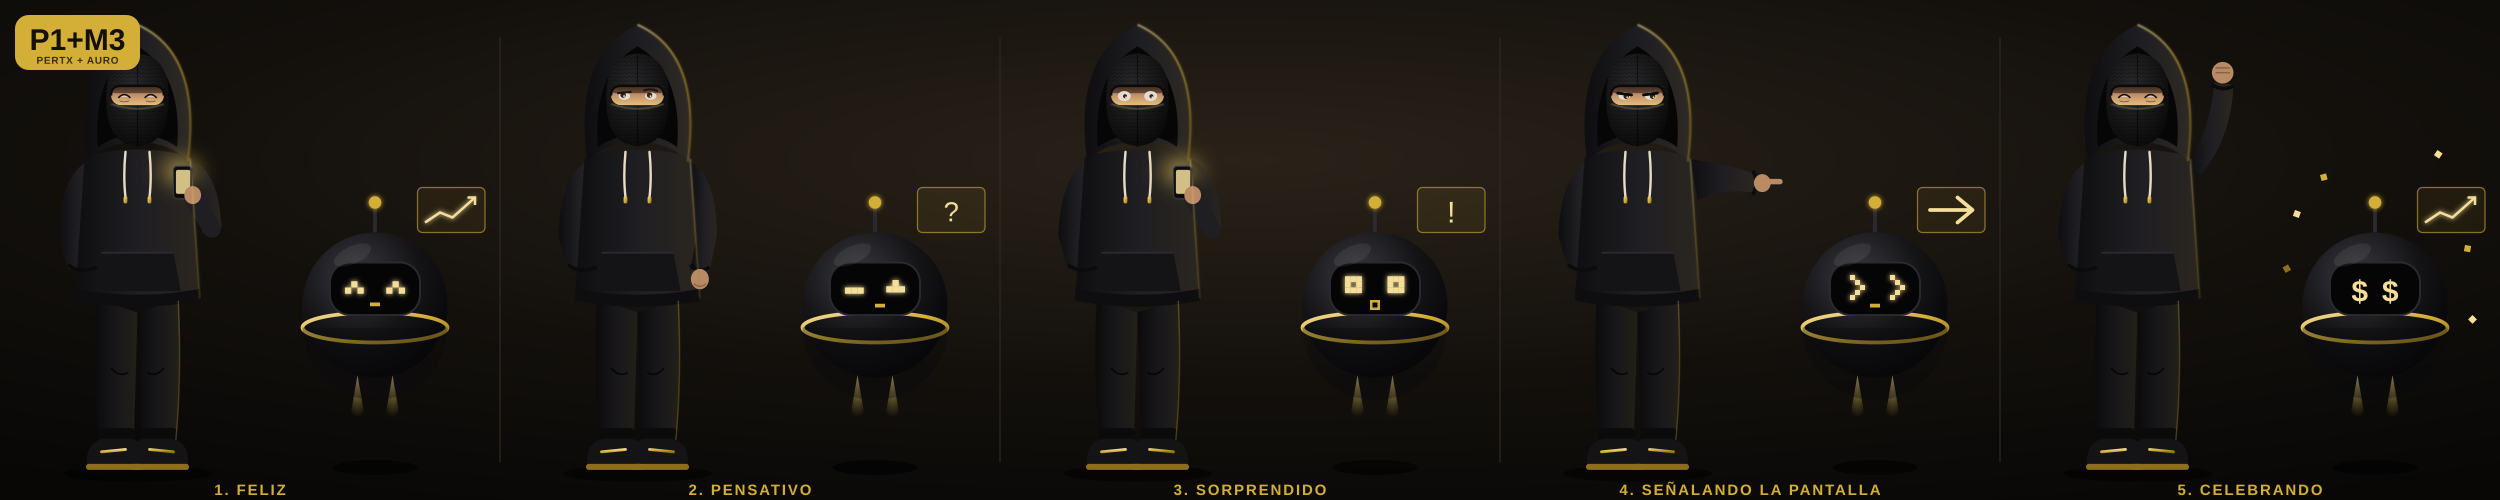
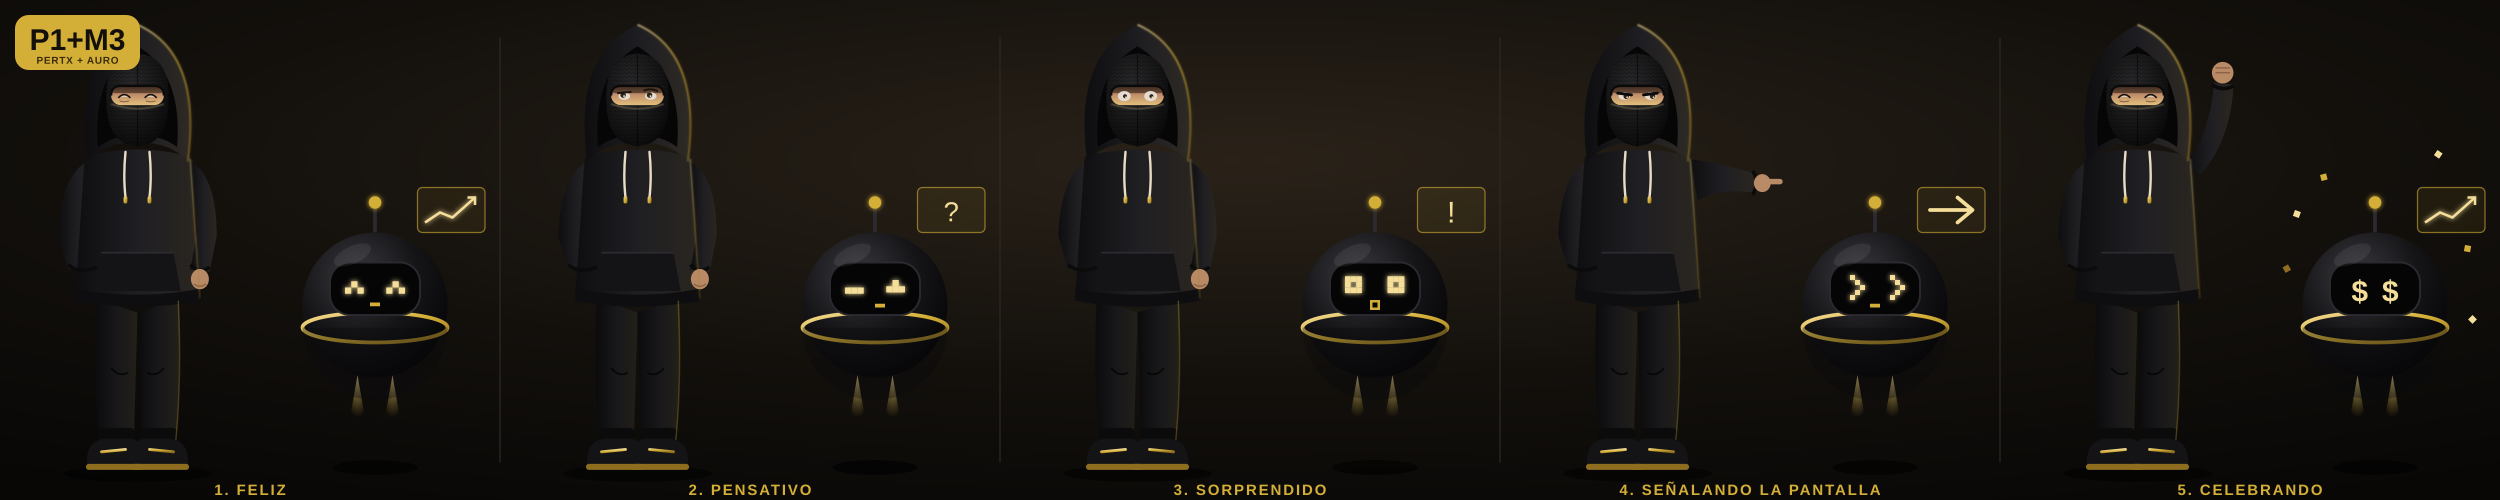
<svg xmlns="http://www.w3.org/2000/svg" viewBox="0 0 2000 400" width="2000" height="400">
  <defs>
    <radialGradient id="feglow" cx="50%" cy="50%" r="50%">
      <stop offset="0" stop-color="#F5DE9A" stop-opacity=".75" />
      <stop offset=".45" stop-color="#D4AF37" stop-opacity=".35" />
      <stop offset="1" stop-color="#D4AF37" stop-opacity="0" />
    </radialGradient>
    <linearGradient id="fehood" x1="0" y1="0" x2="1" y2="0">
      <stop offset="0" stop-color="#0E0E10" />
      <stop offset=".55" stop-color="#1F1E22" />
      <stop offset="1" stop-color="#2E2A24" />
    </linearGradient>
    <linearGradient id="febody" x1="0" y1="0" x2="1" y2="0">
      <stop offset="0" stop-color="#0E0E10" />
      <stop offset=".5" stop-color="#1F1E22" />
      <stop offset="1" stop-color="#2A2620" />
    </linearGradient>
    <linearGradient id="felegs" x1="0" y1="0" x2="1" y2="0">
      <stop offset="0" stop-color="#0B0B0C" />
      <stop offset=".5" stop-color="#18171A" />
      <stop offset="1" stop-color="#232019" />
    </linearGradient>
    <radialGradient id="femask" cx="42%" cy="35%" r="70%">
      <stop offset="0" stop-color="#2C2C2E" />
      <stop offset="1" stop-color="#0B0B0C" />
    </radialGradient>
    <linearGradient id="feskin" x1="0" y1="0" x2="0" y2="1">
      <stop offset="0" stop-color="#5A3C2A" />
      <stop offset=".45" stop-color="#C08E6A" />
      <stop offset="1" stop-color="#E2BE7A" />
    </linearGradient>
    <linearGradient id="fegold" x1="0" y1="0" x2="1" y2="1">
      <stop offset="0" stop-color="#F5DE9A" />
      <stop offset=".5" stop-color="#D4AF37" />
      <stop offset="1" stop-color="#8E6E1E" />
    </linearGradient>
    <pattern id="feknit" width="4" height="3.2" patternUnits="userSpaceOnUse">
      <path d="M0 1.6 Q1 0 2 1.6 T4 1.6" stroke="#000" stroke-opacity=".5" fill="none" stroke-width=".7" />
    </pattern>
    <filter id="feb1">
      <feGaussianBlur stdDeviation="1" />
    </filter>
    <filter id="feb6" x="-50%" y="-50%" width="200%" height="200%">
      <feGaussianBlur stdDeviation="6" />
    </filter>
    <radialGradient id="febg" cx="50%" cy="32%" r="80%">
      <stop offset="0" stop-color="#2A2219" />
      <stop offset=".55" stop-color="#13100C" />
      <stop offset="1" stop-color="#080706" />
    </radialGradient>
  </defs>
  <rect width="2000" height="400" fill="url(#febg)" />
  <path d="M0 378 H2000" stroke="url(#fegold)" stroke-width=".8" opacity=".35" />
  <g transform="translate(0 0)">
    <g transform="translate(14 14) scale(.96)">
      <ellipse cx="100" cy="380" rx="62" ry="7" fill="#000" opacity=".55" />
      <path d="M66 234 Q63 300 68 352 L97 352 L100 246 Z" fill="url(#felegs)" />
      <path d="M134 234 Q137 300 132 352 L103 352 L100 246 Z" fill="url(#felegs)" />
      <path d="M78 292 Q84 300 92 296 M122 292 Q116 300 108 296" stroke="#000" stroke-width="1.5" fill="none" opacity=".7" />
      <rect x="67" y="342" width="31" height="11" rx="4" fill="#0B0B0C" />
      <rect x="102" y="342" width="31" height="11" rx="4" fill="#0B0B0C" />
      <path d="M58 375 Q56 352 74 351 L95 351 Q104 353 104 365 L104 377 L58 377 Z" fill="#141416" />
      <path d="M142 375 Q144 352 126 351 L105 351 Q96 353 96 365 L96 377 L142 377 Z" fill="#141416" />
      <rect x="57" y="372" width="48" height="5" rx="2.5" fill="#8E6E1E" />
      <rect x="95" y="372" width="48" height="5" rx="2.5" fill="#8E6E1E" />
      <path d="M70 362 L90 360 M130 362 L110 360" stroke="url(#fegold)" stroke-width="2.4" stroke-linecap="round" />
      <path d="M58 120 Q36 132 34 182 L42 210 L66 208 L60 178 Z" fill="url(#febody)" />
      <path d="M56 116 Q100 104 144 116 L152 234 Q100 244 48 234 Z" fill="url(#febody)" />
      <path d="M70 196 L130 196 L136 228 L64 228 Z" fill="#141416" />
      <path d="M70 196 L130 196" stroke="#2C2A30" stroke-width="1.5" />
      <path d="M48 226 Q100 236 152 226 L152 236 Q100 246 48 236 Z" fill="#0E0E10" />
      <path d="M42 206 Q52 214 66 208" stroke="#0B0B0C" stroke-width="3" fill="none" />
      <path d="M90 112 Q88 132 90 150 M110 112 Q112 132 110 150" stroke="#E8DCC4" stroke-width="2" fill="none" stroke-linecap="round" />
      <rect x="88.4" y="149" width="3.2" height="6" rx="1.4" fill="url(#fegold)" />
      <rect x="108.4" y="149" width="3.2" height="6" rx="1.4" fill="url(#fegold)" />
      <path d="M58 120 Q46 30 100 6 Q154 30 142 120 Q128 104 100 104 Q72 104 58 120 Z" fill="url(#fehood)" />
      <path d="M67 108 Q62 46 100 24 Q138 46 133 108 Q120 98 100 98 Q80 98 67 108 Z" fill="#060607" />
      <path d="M74 68 Q73 32 100 30 Q127 32 126 68 Q126 96 112 104 Q100 110 88 104 Q74 96 74 68 Z" fill="url(#femask)" />
      <path d="M74 68 Q73 32 100 30 Q127 32 126 68 Q126 96 112 104 Q100 110 88 104 Q74 96 74 68 Z" fill="url(#feknit)" />
      <path d="M100 31 L100 57 M100 74 L100 108" stroke="#000" stroke-width="1" opacity=".5" />
      <rect x="78" y="57" width="44" height="16" rx="8" fill="url(#feskin)" />
      <rect x="78" y="57" width="44" height="6" rx="3" fill="#2A1C14" opacity=".55" />
      <path d="M84 67 Q89 61.5 94 67 Q89 65 84 67 Z" fill="#E4DCD2" />
      <path d="M84 67 Q89 61.5 94 67" stroke="#1A120D" stroke-width="1.4" fill="none" />
      <path d="M85 69.5 Q89 71 93 69.5" stroke="#8A6248" stroke-width=".9" fill="none" />
      <path d="M106 67 Q111 61.5 116 67 Q111 65 106 67 Z" fill="#E4DCD2" />
      <path d="M106 67 Q111 61.5 116 67" stroke="#1A120D" stroke-width="1.4" fill="none" />
      <path d="M107 69.5 Q111 71 115 69.5" stroke="#8A6248" stroke-width=".9" fill="none" />
      <path d="M78 65 Q78 57 86 57 L114 57 Q122 57 122 65" stroke="#0A0A0B" stroke-width="2" fill="none" />
-       <path d="M144 118 Q168 128 170 176 L154 180 L148 150 Z" fill="url(#febody)" />
-       <path d="M162 176 L146 150" stroke="#1F1E22" stroke-width="15" stroke-linecap="round" />
-       <ellipse cx="136" cy="128" rx="26" ry="20" fill="url(#feglow)" filter="url(#feb6)" />
-       <rect x="130" y="124" width="16" height="27" rx="3" fill="#0B0B0C" stroke="#3A3640" stroke-width="1" />
-       <rect x="132" y="127" width="12" height="20" rx="1.5" fill="#F5DE9A" opacity=".85" />
-       <ellipse cx="146" cy="148" rx="7" ry="7.5" fill="#B98A66" />
+       <path d="M144 120 Q166 132 166 182 L160 212 L144 210 L150 178 Z" fill="url(#febody)" />
+       <path d="M144 206 Q152 214 160 208" stroke="#0B0B0C" stroke-width="3" fill="none" />
+       <ellipse cx="152" cy="218" rx="7.5" ry="8.5" fill="#B98A66" />
+       <path d="M147 222 Q152 226 157 222" stroke="#8A6248" stroke-width="1.2" fill="none" />
      <path d="M142 120 Q154 30 100 6" stroke="url(#fegold)" stroke-width="1.8" fill="none" opacity=".6" filter="url(#feb1)" />
      <path d="M144 118 L152 234" stroke="url(#fegold)" stroke-width="1.4" opacity=".35" filter="url(#feb1)" />
      <path d="M134 236 Q137 300 132 352" stroke="url(#fegold)" stroke-width="1.2" fill="none" opacity=".3" />
      <path d="M78 72 Q100 80 122 72" stroke="#F5DE9A" stroke-width="1.2" fill="none" opacity=".35" filter="url(#feb1)" />
    </g>
    <defs>
      <radialGradient id="feorb" cx="38%" cy="30%" r="75%">
        <stop offset="0" stop-color="#3A393E" />
        <stop offset=".55" stop-color="#151417" />
        <stop offset="1" stop-color="#050506" />
      </radialGradient>
      <radialGradient id="fethr" cx="50%" cy="0%" r="100%">
        <stop offset="0" stop-color="#F5DE9A" />
        <stop offset="1" stop-color="#D4AF37" stop-opacity="0" />
      </radialGradient>
      <filter id="feag" x="-60%" y="-60%" width="220%" height="220%">
        <feGaussianBlur stdDeviation="2" result="b" />
        <feMerge>
          <feMergeNode in="b" />
          <feMergeNode in="SourceGraphic" />
        </feMerge>
      </filter>
    </defs>
    <ellipse cx="300" cy="374" rx="34" ry="6" fill="#000" opacity=".6" />
    <path d="M286 300 L280 334 L292 334 Z" fill="url(#fethr)" opacity=".8" />
    <path d="M314 300 L308 334 L320 334 Z" fill="url(#fethr)" opacity=".8" />
    <path d="M300 186 L300 166" stroke="#2C2A30" stroke-width="3" />
    <circle cx="300" cy="162" r="5" fill="#D4AF37" filter="url(#feag)" />
    <circle cx="300" cy="244" r="58" fill="url(#feorb)" />
    <ellipse cx="300" cy="262" rx="58" ry="12" fill="none" stroke="url(#fegold)" stroke-width="3" />
    <path d="M242 262 A58 58 0 0 0 358 262" fill="#0A0A0B" opacity=".35" />
    <rect x="264" y="210" width="72" height="42" rx="16" fill="#050506" stroke="#2C2A30" stroke-width="1.5" />
    <g fill="#F5DE9A" filter="url(#feag)">
      <rect x="276" y="230" width="5" height="5" />
      <rect x="281" y="225" width="5" height="5" />
      <rect x="286" y="230" width="5" height="5" />
      <rect x="309" y="230" width="5" height="5" />
      <rect x="314" y="225" width="5" height="5" />
      <rect x="319" y="230" width="5" height="5" />
    </g>
    <rect x="296" y="242" width="8" height="3" fill="#D4AF37" />
    <ellipse cx="282" cy="204" rx="16" ry="7" fill="#FFFFFF" opacity=".07" transform="rotate(-25 282 204)" />
    <g transform="translate(334 150)">
      <rect x="0" y="0" width="54" height="36" rx="4" fill="#D4AF37" fill-opacity=".08" stroke="#D4AF37" stroke-opacity=".6" />
      <path d="M6 28 L18 20 L28 24 L46 8" stroke="#F5DE9A" stroke-width="2" fill="none" filter="url(#feag)" />
      <path d="M40 8 L46 8 L46 14" stroke="#F5DE9A" stroke-width="2" fill="none" />
    </g>
    <text x="200" y="396" font-family="Arial, Helvetica, sans-serif" font-size="12" font-weight="700" fill="#D4AF37" text-anchor="middle" letter-spacing="1.5">1. FELIZ</text>
  </g>
  <g transform="translate(400 0)">
    <g transform="translate(14 14) scale(.96)">
      <ellipse cx="100" cy="380" rx="62" ry="7" fill="#000" opacity=".55" />
      <path d="M66 234 Q63 300 68 352 L97 352 L100 246 Z" fill="url(#felegs)" />
      <path d="M134 234 Q137 300 132 352 L103 352 L100 246 Z" fill="url(#felegs)" />
      <path d="M78 292 Q84 300 92 296 M122 292 Q116 300 108 296" stroke="#000" stroke-width="1.5" fill="none" opacity=".7" />
      <rect x="67" y="342" width="31" height="11" rx="4" fill="#0B0B0C" />
      <rect x="102" y="342" width="31" height="11" rx="4" fill="#0B0B0C" />
      <path d="M58 375 Q56 352 74 351 L95 351 Q104 353 104 365 L104 377 L58 377 Z" fill="#141416" />
      <path d="M142 375 Q144 352 126 351 L105 351 Q96 353 96 365 L96 377 L142 377 Z" fill="#141416" />
      <rect x="57" y="372" width="48" height="5" rx="2.5" fill="#8E6E1E" />
      <rect x="95" y="372" width="48" height="5" rx="2.5" fill="#8E6E1E" />
      <path d="M70 362 L90 360 M130 362 L110 360" stroke="url(#fegold)" stroke-width="2.4" stroke-linecap="round" />
      <path d="M58 120 Q36 132 34 182 L42 210 L66 208 L60 178 Z" fill="url(#febody)" />
      <path d="M56 116 Q100 104 144 116 L152 234 Q100 244 48 234 Z" fill="url(#febody)" />
      <path d="M70 196 L130 196 L136 228 L64 228 Z" fill="#141416" />
      <path d="M70 196 L130 196" stroke="#2C2A30" stroke-width="1.5" />
      <path d="M48 226 Q100 236 152 226 L152 236 Q100 246 48 236 Z" fill="#0E0E10" />
      <path d="M42 206 Q52 214 66 208" stroke="#0B0B0C" stroke-width="3" fill="none" />
      <path d="M90 112 Q88 132 90 150 M110 112 Q112 132 110 150" stroke="#E8DCC4" stroke-width="2" fill="none" stroke-linecap="round" />
      <rect x="88.4" y="149" width="3.2" height="6" rx="1.4" fill="url(#fegold)" />
      <rect x="108.4" y="149" width="3.2" height="6" rx="1.4" fill="url(#fegold)" />
      <path d="M58 120 Q46 30 100 6 Q154 30 142 120 Q128 104 100 104 Q72 104 58 120 Z" fill="url(#fehood)" />
      <path d="M67 108 Q62 46 100 24 Q138 46 133 108 Q120 98 100 98 Q80 98 67 108 Z" fill="#060607" />
      <path d="M74 68 Q73 32 100 30 Q127 32 126 68 Q126 96 112 104 Q100 110 88 104 Q74 96 74 68 Z" fill="url(#femask)" />
      <path d="M74 68 Q73 32 100 30 Q127 32 126 68 Q126 96 112 104 Q100 110 88 104 Q74 96 74 68 Z" fill="url(#feknit)" />
      <path d="M100 31 L100 57 M100 74 L100 108" stroke="#000" stroke-width="1" opacity=".5" />
      <rect x="78" y="57" width="44" height="16" rx="8" fill="url(#feskin)" />
      <rect x="78" y="57" width="44" height="6" rx="3" fill="#2A1C14" opacity=".55" />
      <ellipse cx="89" cy="65.5" rx="4.8" ry="3.1" fill="#E4DCD2" />
      <circle cx="88.0" cy="64.6" r="2.3" fill="#2E2219" />
      <circle cx="88.8" cy="65.5" r=".8" fill="#F5DE9A" />
      <ellipse cx="111" cy="65.5" rx="4.8" ry="3.1" fill="#E4DCD2" />
      <circle cx="110.0" cy="64.6" r="2.3" fill="#2E2219" />
      <circle cx="110.8" cy="65.5" r=".8" fill="#F5DE9A" />
      <path d="M83 63 L95 62 M105 61 Q111 58.5 117 61.5" stroke="#1A120D" stroke-width="1.6" fill="none" />
      <path d="M78 65 Q78 57 86 57 L114 57 Q122 57 122 65" stroke="#0A0A0B" stroke-width="2" fill="none" />
      <path d="M144 120 Q166 132 166 182 L160 212 L144 210 L150 178 Z" fill="url(#febody)" />
      <path d="M144 206 Q152 214 160 208" stroke="#0B0B0C" stroke-width="3" fill="none" />
      <ellipse cx="152" cy="218" rx="7.5" ry="8.5" fill="#B98A66" />
      <path d="M147 222 Q152 226 157 222" stroke="#8A6248" stroke-width="1.2" fill="none" />
      <path d="M142 120 Q154 30 100 6" stroke="url(#fegold)" stroke-width="1.8" fill="none" opacity=".6" filter="url(#feb1)" />
      <path d="M144 118 L152 234" stroke="url(#fegold)" stroke-width="1.4" opacity=".35" filter="url(#feb1)" />
      <path d="M134 236 Q137 300 132 352" stroke="url(#fegold)" stroke-width="1.2" fill="none" opacity=".3" />
      <path d="M78 72 Q100 80 122 72" stroke="#F5DE9A" stroke-width="1.2" fill="none" opacity=".35" filter="url(#feb1)" />
    </g>
    <defs>
      <radialGradient id="feorb" cx="38%" cy="30%" r="75%">
        <stop offset="0" stop-color="#3A393E" />
        <stop offset=".55" stop-color="#151417" />
        <stop offset="1" stop-color="#050506" />
      </radialGradient>
      <radialGradient id="fethr" cx="50%" cy="0%" r="100%">
        <stop offset="0" stop-color="#F5DE9A" />
        <stop offset="1" stop-color="#D4AF37" stop-opacity="0" />
      </radialGradient>
      <filter id="feag" x="-60%" y="-60%" width="220%" height="220%">
        <feGaussianBlur stdDeviation="2" result="b" />
        <feMerge>
          <feMergeNode in="b" />
          <feMergeNode in="SourceGraphic" />
        </feMerge>
      </filter>
    </defs>
    <ellipse cx="300" cy="374" rx="34" ry="6" fill="#000" opacity=".6" />
    <path d="M286 300 L280 334 L292 334 Z" fill="url(#fethr)" opacity=".8" />
    <path d="M314 300 L308 334 L320 334 Z" fill="url(#fethr)" opacity=".8" />
    <path d="M300 186 L300 166" stroke="#2C2A30" stroke-width="3" />
    <circle cx="300" cy="162" r="5" fill="#D4AF37" filter="url(#feag)" />
    <circle cx="300" cy="244" r="58" fill="url(#feorb)" />
    <ellipse cx="300" cy="262" rx="58" ry="12" fill="none" stroke="url(#fegold)" stroke-width="3" />
    <path d="M242 262 A58 58 0 0 0 358 262" fill="#0A0A0B" opacity=".35" />
    <rect x="264" y="210" width="72" height="42" rx="16" fill="#050506" stroke="#2C2A30" stroke-width="1.5" />
    <g fill="#F5DE9A" filter="url(#feag)">
      <rect x="276" y="230" width="5" height="5" />
      <rect x="281" y="230" width="5" height="5" />
      <rect x="286" y="230" width="5" height="5" />
      <rect x="314" y="224" width="5" height="5" />
      <rect x="309" y="229" width="5" height="5" />
      <rect x="314" y="229" width="5" height="5" />
      <rect x="319" y="229" width="5" height="5" />
    </g>
    <rect x="300" y="243" width="8" height="3" fill="#D4AF37" />
    <ellipse cx="282" cy="204" rx="16" ry="7" fill="#FFFFFF" opacity=".07" transform="rotate(-25 282 204)" />
    <g transform="translate(334 150)">
      <rect x="0" y="0" width="54" height="36" rx="4" fill="#D4AF37" fill-opacity=".08" stroke="#D4AF37" stroke-opacity=".6" />
      <text x="27" y="27" font-family="Arial Black, Arial, sans-serif" font-size="22" fill="#F5DE9A" text-anchor="middle">?</text>
    </g>
    <text x="200" y="396" font-family="Arial, Helvetica, sans-serif" font-size="12" font-weight="700" fill="#D4AF37" text-anchor="middle" letter-spacing="1.5">2. PENSATIVO</text>
  </g>
  <path d="M400 30 V370" stroke="#2E281E" stroke-width="1" />
  <g transform="translate(800 0)">
    <g transform="translate(14 14) scale(.96)">
      <ellipse cx="100" cy="380" rx="62" ry="7" fill="#000" opacity=".55" />
      <path d="M66 234 Q63 300 68 352 L97 352 L100 246 Z" fill="url(#felegs)" />
      <path d="M134 234 Q137 300 132 352 L103 352 L100 246 Z" fill="url(#felegs)" />
      <path d="M78 292 Q84 300 92 296 M122 292 Q116 300 108 296" stroke="#000" stroke-width="1.5" fill="none" opacity=".7" />
      <rect x="67" y="342" width="31" height="11" rx="4" fill="#0B0B0C" />
      <rect x="102" y="342" width="31" height="11" rx="4" fill="#0B0B0C" />
      <path d="M58 375 Q56 352 74 351 L95 351 Q104 353 104 365 L104 377 L58 377 Z" fill="#141416" />
      <path d="M142 375 Q144 352 126 351 L105 351 Q96 353 96 365 L96 377 L142 377 Z" fill="#141416" />
      <rect x="57" y="372" width="48" height="5" rx="2.5" fill="#8E6E1E" />
      <rect x="95" y="372" width="48" height="5" rx="2.5" fill="#8E6E1E" />
      <path d="M70 362 L90 360 M130 362 L110 360" stroke="url(#fegold)" stroke-width="2.4" stroke-linecap="round" />
      <path d="M58 120 Q36 132 34 182 L42 210 L66 208 L60 178 Z" fill="url(#febody)" />
      <path d="M56 116 Q100 104 144 116 L152 234 Q100 244 48 234 Z" fill="url(#febody)" />
      <path d="M70 196 L130 196 L136 228 L64 228 Z" fill="#141416" />
      <path d="M70 196 L130 196" stroke="#2C2A30" stroke-width="1.5" />
      <path d="M48 226 Q100 236 152 226 L152 236 Q100 246 48 236 Z" fill="#0E0E10" />
      <path d="M42 206 Q52 214 66 208" stroke="#0B0B0C" stroke-width="3" fill="none" />
      <path d="M90 112 Q88 132 90 150 M110 112 Q112 132 110 150" stroke="#E8DCC4" stroke-width="2" fill="none" stroke-linecap="round" />
      <rect x="88.4" y="149" width="3.2" height="6" rx="1.4" fill="url(#fegold)" />
      <rect x="108.4" y="149" width="3.2" height="6" rx="1.4" fill="url(#fegold)" />
      <path d="M58 120 Q46 30 100 6 Q154 30 142 120 Q128 104 100 104 Q72 104 58 120 Z" fill="url(#fehood)" />
      <path d="M67 108 Q62 46 100 24 Q138 46 133 108 Q120 98 100 98 Q80 98 67 108 Z" fill="#060607" />
      <path d="M74 68 Q73 32 100 30 Q127 32 126 68 Q126 96 112 104 Q100 110 88 104 Q74 96 74 68 Z" fill="url(#femask)" />
      <path d="M74 68 Q73 32 100 30 Q127 32 126 68 Q126 96 112 104 Q100 110 88 104 Q74 96 74 68 Z" fill="url(#feknit)" />
      <path d="M100 31 L100 57 M100 74 L100 108" stroke="#000" stroke-width="1" opacity=".5" />
      <rect x="78" y="57" width="44" height="16" rx="8" fill="url(#feskin)" />
      <rect x="78" y="57" width="44" height="6" rx="3" fill="#2A1C14" opacity=".55" />
      <ellipse cx="89" cy="65.5" rx="5.4" ry="4.2" fill="#E4DCD2" />
      <circle cx="89.6" cy="65.6" r="1.7" fill="#2E2219" />
      <circle cx="90.4" cy="66.5" r=".8" fill="#F5DE9A" />
      <ellipse cx="111" cy="65.5" rx="5.4" ry="4.2" fill="#E4DCD2" />
      <circle cx="111.6" cy="65.6" r="1.7" fill="#2E2219" />
      <circle cx="112.4" cy="66.5" r=".8" fill="#F5DE9A" />
      <path d="M78 65 Q78 57 86 57 L114 57 Q122 57 122 65" stroke="#0A0A0B" stroke-width="2" fill="none" />
-       <path d="M144 118 Q168 128 170 176 L154 180 L148 150 Z" fill="url(#febody)" />
-       <path d="M162 176 L146 150" stroke="#1F1E22" stroke-width="15" stroke-linecap="round" />
-       <ellipse cx="136" cy="128" rx="26" ry="20" fill="url(#feglow)" filter="url(#feb6)" />
-       <rect x="130" y="124" width="16" height="27" rx="3" fill="#0B0B0C" stroke="#3A3640" stroke-width="1" />
-       <rect x="132" y="127" width="12" height="20" rx="1.5" fill="#F5DE9A" opacity=".85" />
-       <ellipse cx="146" cy="148" rx="7" ry="7.5" fill="#B98A66" />
+       <path d="M144 120 Q166 132 166 182 L160 212 L144 210 L150 178 Z" fill="url(#febody)" />
+       <path d="M144 206 Q152 214 160 208" stroke="#0B0B0C" stroke-width="3" fill="none" />
+       <ellipse cx="152" cy="218" rx="7.5" ry="8.5" fill="#B98A66" />
+       <path d="M147 222 Q152 226 157 222" stroke="#8A6248" stroke-width="1.2" fill="none" />
      <path d="M142 120 Q154 30 100 6" stroke="url(#fegold)" stroke-width="1.8" fill="none" opacity=".6" filter="url(#feb1)" />
      <path d="M144 118 L152 234" stroke="url(#fegold)" stroke-width="1.4" opacity=".35" filter="url(#feb1)" />
      <path d="M134 236 Q137 300 132 352" stroke="url(#fegold)" stroke-width="1.2" fill="none" opacity=".3" />
      <path d="M78 72 Q100 80 122 72" stroke="#F5DE9A" stroke-width="1.2" fill="none" opacity=".35" filter="url(#feb1)" />
    </g>
    <defs>
      <radialGradient id="feorb" cx="38%" cy="30%" r="75%">
        <stop offset="0" stop-color="#3A393E" />
        <stop offset=".55" stop-color="#151417" />
        <stop offset="1" stop-color="#050506" />
      </radialGradient>
      <radialGradient id="fethr" cx="50%" cy="0%" r="100%">
        <stop offset="0" stop-color="#F5DE9A" />
        <stop offset="1" stop-color="#D4AF37" stop-opacity="0" />
      </radialGradient>
      <filter id="feag" x="-60%" y="-60%" width="220%" height="220%">
        <feGaussianBlur stdDeviation="2" result="b" />
        <feMerge>
          <feMergeNode in="b" />
          <feMergeNode in="SourceGraphic" />
        </feMerge>
      </filter>
    </defs>
    <ellipse cx="300" cy="374" rx="34" ry="6" fill="#000" opacity=".6" />
    <path d="M286 300 L280 334 L292 334 Z" fill="url(#fethr)" opacity=".8" />
    <path d="M314 300 L308 334 L320 334 Z" fill="url(#fethr)" opacity=".8" />
    <path d="M300 186 L300 166" stroke="#2C2A30" stroke-width="3" />
    <circle cx="300" cy="162" r="5" fill="#D4AF37" filter="url(#feag)" />
    <circle cx="300" cy="244" r="58" fill="url(#feorb)" />
    <ellipse cx="300" cy="262" rx="58" ry="12" fill="none" stroke="url(#fegold)" stroke-width="3" />
    <path d="M242 262 A58 58 0 0 0 358 262" fill="#0A0A0B" opacity=".35" />
    <rect x="264" y="210" width="72" height="42" rx="16" fill="#050506" stroke="#2C2A30" stroke-width="1.5" />
    <g fill="#F5DE9A" filter="url(#feag)">
      <rect x="276.0" y="221.0" width="4.5" height="4.5" />
      <rect x="280.5" y="221.0" width="4.5" height="4.5" />
      <rect x="285.0" y="221.0" width="4.5" height="4.5" />
      <rect x="276.0" y="225.5" width="4.5" height="4.5" />
      <rect x="285.0" y="225.5" width="4.5" height="4.5" />
      <rect x="276.0" y="230.0" width="4.5" height="4.5" />
      <rect x="280.5" y="230.0" width="4.5" height="4.5" />
      <rect x="285.0" y="230.0" width="4.5" height="4.5" />
      <rect x="310.0" y="221.0" width="4.5" height="4.5" />
      <rect x="314.5" y="221.0" width="4.5" height="4.5" />
      <rect x="319.0" y="221.0" width="4.5" height="4.5" />
      <rect x="310.0" y="225.5" width="4.5" height="4.5" />
      <rect x="319.0" y="225.5" width="4.5" height="4.5" />
      <rect x="310.0" y="230.0" width="4.5" height="4.5" />
      <rect x="314.5" y="230.0" width="4.5" height="4.5" />
      <rect x="319.0" y="230.0" width="4.5" height="4.5" />
    </g>
    <rect x="297" y="241" width="6" height="6" fill="none" stroke="#D4AF37" stroke-width="2" />
    <ellipse cx="282" cy="204" rx="16" ry="7" fill="#FFFFFF" opacity=".07" transform="rotate(-25 282 204)" />
    <g transform="translate(334 150)">
      <rect x="0" y="0" width="54" height="36" rx="4" fill="#D4AF37" fill-opacity=".08" stroke="#D4AF37" stroke-opacity=".6" />
      <text x="27" y="28" font-family="Arial Black, Arial, sans-serif" font-size="24" fill="#F5DE9A" text-anchor="middle">!</text>
    </g>
    <text x="200" y="396" font-family="Arial, Helvetica, sans-serif" font-size="12" font-weight="700" fill="#D4AF37" text-anchor="middle" letter-spacing="1.5">3. SORPRENDIDO</text>
  </g>
  <path d="M800 30 V370" stroke="#2E281E" stroke-width="1" />
  <g transform="translate(1200 0)">
    <g transform="translate(14 14) scale(.96)">
      <ellipse cx="100" cy="380" rx="62" ry="7" fill="#000" opacity=".55" />
      <path d="M66 234 Q63 300 68 352 L97 352 L100 246 Z" fill="url(#felegs)" />
      <path d="M134 234 Q137 300 132 352 L103 352 L100 246 Z" fill="url(#felegs)" />
      <path d="M78 292 Q84 300 92 296 M122 292 Q116 300 108 296" stroke="#000" stroke-width="1.5" fill="none" opacity=".7" />
      <rect x="67" y="342" width="31" height="11" rx="4" fill="#0B0B0C" />
      <rect x="102" y="342" width="31" height="11" rx="4" fill="#0B0B0C" />
      <path d="M58 375 Q56 352 74 351 L95 351 Q104 353 104 365 L104 377 L58 377 Z" fill="#141416" />
      <path d="M142 375 Q144 352 126 351 L105 351 Q96 353 96 365 L96 377 L142 377 Z" fill="#141416" />
      <rect x="57" y="372" width="48" height="5" rx="2.5" fill="#8E6E1E" />
      <rect x="95" y="372" width="48" height="5" rx="2.5" fill="#8E6E1E" />
      <path d="M70 362 L90 360 M130 362 L110 360" stroke="url(#fegold)" stroke-width="2.4" stroke-linecap="round" />
      <path d="M58 120 Q36 132 34 182 L42 210 L66 208 L60 178 Z" fill="url(#febody)" />
      <path d="M56 116 Q100 104 144 116 L152 234 Q100 244 48 234 Z" fill="url(#febody)" />
      <path d="M70 196 L130 196 L136 228 L64 228 Z" fill="#141416" />
      <path d="M70 196 L130 196" stroke="#2C2A30" stroke-width="1.5" />
      <path d="M48 226 Q100 236 152 226 L152 236 Q100 246 48 236 Z" fill="#0E0E10" />
      <path d="M42 206 Q52 214 66 208" stroke="#0B0B0C" stroke-width="3" fill="none" />
      <path d="M90 112 Q88 132 90 150 M110 112 Q112 132 110 150" stroke="#E8DCC4" stroke-width="2" fill="none" stroke-linecap="round" />
      <rect x="88.4" y="149" width="3.2" height="6" rx="1.4" fill="url(#fegold)" />
      <rect x="108.4" y="149" width="3.2" height="6" rx="1.4" fill="url(#fegold)" />
      <path d="M58 120 Q46 30 100 6 Q154 30 142 120 Q128 104 100 104 Q72 104 58 120 Z" fill="url(#fehood)" />
      <path d="M67 108 Q62 46 100 24 Q138 46 133 108 Q120 98 100 98 Q80 98 67 108 Z" fill="#060607" />
      <path d="M74 68 Q73 32 100 30 Q127 32 126 68 Q126 96 112 104 Q100 110 88 104 Q74 96 74 68 Z" fill="url(#femask)" />
      <path d="M74 68 Q73 32 100 30 Q127 32 126 68 Q126 96 112 104 Q100 110 88 104 Q74 96 74 68 Z" fill="url(#feknit)" />
      <path d="M100 31 L100 57 M100 74 L100 108" stroke="#000" stroke-width="1" opacity=".5" />
      <rect x="78" y="57" width="44" height="16" rx="8" fill="url(#feskin)" />
      <rect x="78" y="57" width="44" height="6" rx="3" fill="#2A1C14" opacity=".55" />
      <ellipse cx="89" cy="65.5" rx="4.8" ry="3.1" fill="#E4DCD2" />
      <circle cx="90.6" cy="65.6" r="2.3" fill="#2E2219" />
      <circle cx="91.4" cy="66.5" r=".8" fill="#F5DE9A" />
      <ellipse cx="111" cy="65.5" rx="4.8" ry="3.1" fill="#E4DCD2" />
      <circle cx="112.6" cy="65.6" r="2.3" fill="#2E2219" />
      <circle cx="113.4" cy="66.5" r=".8" fill="#F5DE9A" />
      <path d="M83.5 63 L95 64.5 M105 64.5 L116.5 63" stroke="#0A0A0B" stroke-width="2.4" stroke-linecap="round" />
      <path d="M78 65 Q78 57 86 57 L114 57 Q122 57 122 65" stroke="#0A0A0B" stroke-width="2" fill="none" />
      <path d="M144 118 Q172 122 198 130 L198 146 Q172 142 150 152 Z" fill="url(#febody)" />
      <path d="M196 128 Q202 136 196 148" stroke="#0B0B0C" stroke-width="3" fill="none" />
      <ellipse cx="204" cy="138" rx="7" ry="7.5" fill="#B98A66" />
      <rect x="207" y="134.5" width="14" height="4.5" rx="2.2" fill="#B98A66" />
      <path d="M142 120 Q154 30 100 6" stroke="url(#fegold)" stroke-width="1.8" fill="none" opacity=".6" filter="url(#feb1)" />
      <path d="M144 118 L152 234" stroke="url(#fegold)" stroke-width="1.4" opacity=".35" filter="url(#feb1)" />
      <path d="M134 236 Q137 300 132 352" stroke="url(#fegold)" stroke-width="1.2" fill="none" opacity=".3" />
      <path d="M78 72 Q100 80 122 72" stroke="#F5DE9A" stroke-width="1.2" fill="none" opacity=".35" filter="url(#feb1)" />
    </g>
    <defs>
      <radialGradient id="feorb" cx="38%" cy="30%" r="75%">
        <stop offset="0" stop-color="#3A393E" />
        <stop offset=".55" stop-color="#151417" />
        <stop offset="1" stop-color="#050506" />
      </radialGradient>
      <radialGradient id="fethr" cx="50%" cy="0%" r="100%">
        <stop offset="0" stop-color="#F5DE9A" />
        <stop offset="1" stop-color="#D4AF37" stop-opacity="0" />
      </radialGradient>
      <filter id="feag" x="-60%" y="-60%" width="220%" height="220%">
        <feGaussianBlur stdDeviation="2" result="b" />
        <feMerge>
          <feMergeNode in="b" />
          <feMergeNode in="SourceGraphic" />
        </feMerge>
      </filter>
    </defs>
    <ellipse cx="300" cy="374" rx="34" ry="6" fill="#000" opacity=".6" />
    <path d="M286 300 L280 334 L292 334 Z" fill="url(#fethr)" opacity=".8" />
    <path d="M314 300 L308 334 L320 334 Z" fill="url(#fethr)" opacity=".8" />
    <path d="M300 186 L300 166" stroke="#2C2A30" stroke-width="3" />
    <circle cx="300" cy="162" r="5" fill="#D4AF37" filter="url(#feag)" />
    <circle cx="300" cy="244" r="58" fill="url(#feorb)" />
    <ellipse cx="300" cy="262" rx="58" ry="12" fill="none" stroke="url(#fegold)" stroke-width="3" />
    <path d="M242 262 A58 58 0 0 0 358 262" fill="#0A0A0B" opacity=".35" />
    <rect x="264" y="210" width="72" height="42" rx="16" fill="#050506" stroke="#2C2A30" stroke-width="1.5" />
    <g fill="#F5DE9A" filter="url(#feag)">
      <rect x="280" y="220" width="4" height="4" />
      <rect x="284" y="224" width="4" height="4" />
      <rect x="288" y="228" width="4" height="4" />
      <rect x="284" y="232" width="4" height="4" />
      <rect x="280" y="236" width="4" height="4" />
      <rect x="312" y="220" width="4" height="4" />
      <rect x="316" y="224" width="4" height="4" />
      <rect x="320" y="228" width="4" height="4" />
      <rect x="316" y="232" width="4" height="4" />
      <rect x="312" y="236" width="4" height="4" />
    </g>
    <rect x="296" y="243" width="8" height="3" fill="#D4AF37" />
    <ellipse cx="282" cy="204" rx="16" ry="7" fill="#FFFFFF" opacity=".07" transform="rotate(-25 282 204)" />
    <g transform="translate(334 150)">
      <rect x="0" y="0" width="54" height="36" rx="4" fill="#D4AF37" fill-opacity=".08" stroke="#D4AF37" stroke-opacity=".6" />
      <path d="M10 18 H42 M32 8 L44 18 L32 28" stroke="#F5DE9A" stroke-width="3" fill="none" stroke-linecap="round" stroke-linejoin="round" />
    </g>
    <text x="200" y="396" font-family="Arial, Helvetica, sans-serif" font-size="12" font-weight="700" fill="#D4AF37" text-anchor="middle" letter-spacing="1.5">4. SEÑALANDO LA PANTALLA</text>
  </g>
  <path d="M1200 30 V370" stroke="#2E281E" stroke-width="1" />
  <g transform="translate(1600 0)">
    <g transform="translate(14 14) scale(.96)">
      <ellipse cx="100" cy="380" rx="62" ry="7" fill="#000" opacity=".55" />
      <path d="M66 234 Q63 300 68 352 L97 352 L100 246 Z" fill="url(#felegs)" />
      <path d="M134 234 Q137 300 132 352 L103 352 L100 246 Z" fill="url(#felegs)" />
      <path d="M78 292 Q84 300 92 296 M122 292 Q116 300 108 296" stroke="#000" stroke-width="1.5" fill="none" opacity=".7" />
      <rect x="67" y="342" width="31" height="11" rx="4" fill="#0B0B0C" />
      <rect x="102" y="342" width="31" height="11" rx="4" fill="#0B0B0C" />
      <path d="M58 375 Q56 352 74 351 L95 351 Q104 353 104 365 L104 377 L58 377 Z" fill="#141416" />
      <path d="M142 375 Q144 352 126 351 L105 351 Q96 353 96 365 L96 377 L142 377 Z" fill="#141416" />
      <rect x="57" y="372" width="48" height="5" rx="2.5" fill="#8E6E1E" />
      <rect x="95" y="372" width="48" height="5" rx="2.5" fill="#8E6E1E" />
      <path d="M70 362 L90 360 M130 362 L110 360" stroke="url(#fegold)" stroke-width="2.4" stroke-linecap="round" />
      <path d="M58 120 Q36 132 34 182 L42 210 L66 208 L60 178 Z" fill="url(#febody)" />
      <path d="M56 116 Q100 104 144 116 L152 234 Q100 244 48 234 Z" fill="url(#febody)" />
      <path d="M70 196 L130 196 L136 228 L64 228 Z" fill="#141416" />
      <path d="M70 196 L130 196" stroke="#2C2A30" stroke-width="1.5" />
      <path d="M48 226 Q100 236 152 226 L152 236 Q100 246 48 236 Z" fill="#0E0E10" />
      <path d="M42 206 Q52 214 66 208" stroke="#0B0B0C" stroke-width="3" fill="none" />
      <path d="M90 112 Q88 132 90 150 M110 112 Q112 132 110 150" stroke="#E8DCC4" stroke-width="2" fill="none" stroke-linecap="round" />
      <rect x="88.4" y="149" width="3.2" height="6" rx="1.4" fill="url(#fegold)" />
      <rect x="108.4" y="149" width="3.2" height="6" rx="1.4" fill="url(#fegold)" />
      <path d="M58 120 Q46 30 100 6 Q154 30 142 120 Q128 104 100 104 Q72 104 58 120 Z" fill="url(#fehood)" />
      <path d="M67 108 Q62 46 100 24 Q138 46 133 108 Q120 98 100 98 Q80 98 67 108 Z" fill="#060607" />
      <path d="M74 68 Q73 32 100 30 Q127 32 126 68 Q126 96 112 104 Q100 110 88 104 Q74 96 74 68 Z" fill="url(#femask)" />
      <path d="M74 68 Q73 32 100 30 Q127 32 126 68 Q126 96 112 104 Q100 110 88 104 Q74 96 74 68 Z" fill="url(#feknit)" />
      <path d="M100 31 L100 57 M100 74 L100 108" stroke="#000" stroke-width="1" opacity=".5" />
      <rect x="78" y="57" width="44" height="16" rx="8" fill="url(#feskin)" />
      <rect x="78" y="57" width="44" height="6" rx="3" fill="#2A1C14" opacity=".55" />
      <path d="M84 67 Q89 61.5 94 67 Q89 65 84 67 Z" fill="#E4DCD2" />
      <path d="M84 67 Q89 61.5 94 67" stroke="#1A120D" stroke-width="1.4" fill="none" />
      <path d="M85 69.5 Q89 71 93 69.5" stroke="#8A6248" stroke-width=".9" fill="none" />
      <path d="M106 67 Q111 61.5 116 67 Q111 65 106 67 Z" fill="#E4DCD2" />
      <path d="M106 67 Q111 61.5 116 67" stroke="#1A120D" stroke-width="1.4" fill="none" />
      <path d="M107 69.5 Q111 71 115 69.5" stroke="#8A6248" stroke-width=".9" fill="none" />
      <path d="M78 65 Q78 57 86 57 L114 57 Q122 57 122 65" stroke="#0A0A0B" stroke-width="2" fill="none" />
      <path d="M142 120 Q160 96 164 54 L180 56 Q178 102 152 132 Z" fill="url(#febody)" />
      <path d="M162 56 Q171 62 180 57" stroke="#0B0B0C" stroke-width="3" fill="none" />
      <circle cx="171" cy="46" r="9" fill="#B98A66" />
      <path d="M165 42 L177 42 M165 46 L177 46" stroke="#8A6248" stroke-width="1.2" />
      <path d="M142 120 Q154 30 100 6" stroke="url(#fegold)" stroke-width="1.8" fill="none" opacity=".6" filter="url(#feb1)" />
      <path d="M144 118 L152 234" stroke="url(#fegold)" stroke-width="1.4" opacity=".35" filter="url(#feb1)" />
      <path d="M134 236 Q137 300 132 352" stroke="url(#fegold)" stroke-width="1.2" fill="none" opacity=".3" />
      <path d="M78 72 Q100 80 122 72" stroke="#F5DE9A" stroke-width="1.2" fill="none" opacity=".35" filter="url(#feb1)" />
    </g>
    <defs>
      <radialGradient id="feorb" cx="38%" cy="30%" r="75%">
        <stop offset="0" stop-color="#3A393E" />
        <stop offset=".55" stop-color="#151417" />
        <stop offset="1" stop-color="#050506" />
      </radialGradient>
      <radialGradient id="fethr" cx="50%" cy="0%" r="100%">
        <stop offset="0" stop-color="#F5DE9A" />
        <stop offset="1" stop-color="#D4AF37" stop-opacity="0" />
      </radialGradient>
      <filter id="feag" x="-60%" y="-60%" width="220%" height="220%">
        <feGaussianBlur stdDeviation="2" result="b" />
        <feMerge>
          <feMergeNode in="b" />
          <feMergeNode in="SourceGraphic" />
        </feMerge>
      </filter>
    </defs>
    <ellipse cx="300" cy="374" rx="34" ry="6" fill="#000" opacity=".6" />
    <path d="M286 300 L280 334 L292 334 Z" fill="url(#fethr)" opacity=".8" />
    <path d="M314 300 L308 334 L320 334 Z" fill="url(#fethr)" opacity=".8" />
    <path d="M300 186 L300 166" stroke="#2C2A30" stroke-width="3" />
    <circle cx="300" cy="162" r="5" fill="#D4AF37" filter="url(#feag)" />
    <circle cx="300" cy="244" r="58" fill="url(#feorb)" />
    <ellipse cx="300" cy="262" rx="58" ry="12" fill="none" stroke="url(#fegold)" stroke-width="3" />
    <path d="M242 262 A58 58 0 0 0 358 262" fill="#0A0A0B" opacity=".35" />
    <rect x="264" y="210" width="72" height="42" rx="16" fill="#050506" stroke="#2C2A30" stroke-width="1.5" />
    <g fill="#F5DE9A" filter="url(#feag)" />
    <text x="300" y="241" font-family="Consolas, 'Courier New', monospace" font-weight="700" font-size="24" fill="#F5DE9A" text-anchor="middle" letter-spacing="10">$$</text>
    <ellipse cx="282" cy="204" rx="16" ry="7" fill="#FFFFFF" opacity=".07" transform="rotate(-25 282 204)" />
    <g transform="translate(334 150)">
      <rect x="0" y="0" width="54" height="36" rx="4" fill="#D4AF37" fill-opacity=".08" stroke="#D4AF37" stroke-opacity=".6" />
      <path d="M6 28 L18 20 L28 24 L46 8" stroke="#F5DE9A" stroke-width="2" fill="none" filter="url(#feag)" />
      <path d="M40 8 L46 8 L46 14" stroke="#F5DE9A" stroke-width="2" fill="none" />
    </g>
    <rect x="236" y="168" width="5" height="5" fill="#F5DE9A" transform="rotate(20 236 168)" />
    <rect x="256" y="140" width="5" height="5" fill="#D4AF37" transform="rotate(-15 256 140)" />
    <rect x="350" y="120" width="5" height="5" fill="#F5DE9A" transform="rotate(35 350 120)" />
    <rect x="372" y="196" width="5" height="5" fill="#D4AF37" transform="rotate(10 372 196)" />
    <rect x="226" y="214" width="5" height="5" fill="#8E6E1E" transform="rotate(-30 226 214)" />
    <rect x="378" y="252" width="5" height="5" fill="#F5DE9A" transform="rotate(45 378 252)" />
    <text x="200" y="396" font-family="Arial, Helvetica, sans-serif" font-size="12" font-weight="700" fill="#D4AF37" text-anchor="middle" letter-spacing="1.5">5. CELEBRANDO</text>
  </g>
  <path d="M1600 30 V370" stroke="#2E281E" stroke-width="1" />
  <g font-family="Arial, Helvetica, sans-serif" text-anchor="middle">
    <rect x="12" y="12" width="100" height="44" rx="11" fill="#D4AF37" />
    <text x="62.0" y="40" font-size="24" font-weight="800" fill="#13100C">P1+M3</text>
    <text x="62.0" y="51" font-size="8" font-weight="700" fill="#3A2C0A" letter-spacing=".6">PERTX + AURO</text>
  </g>
</svg>
